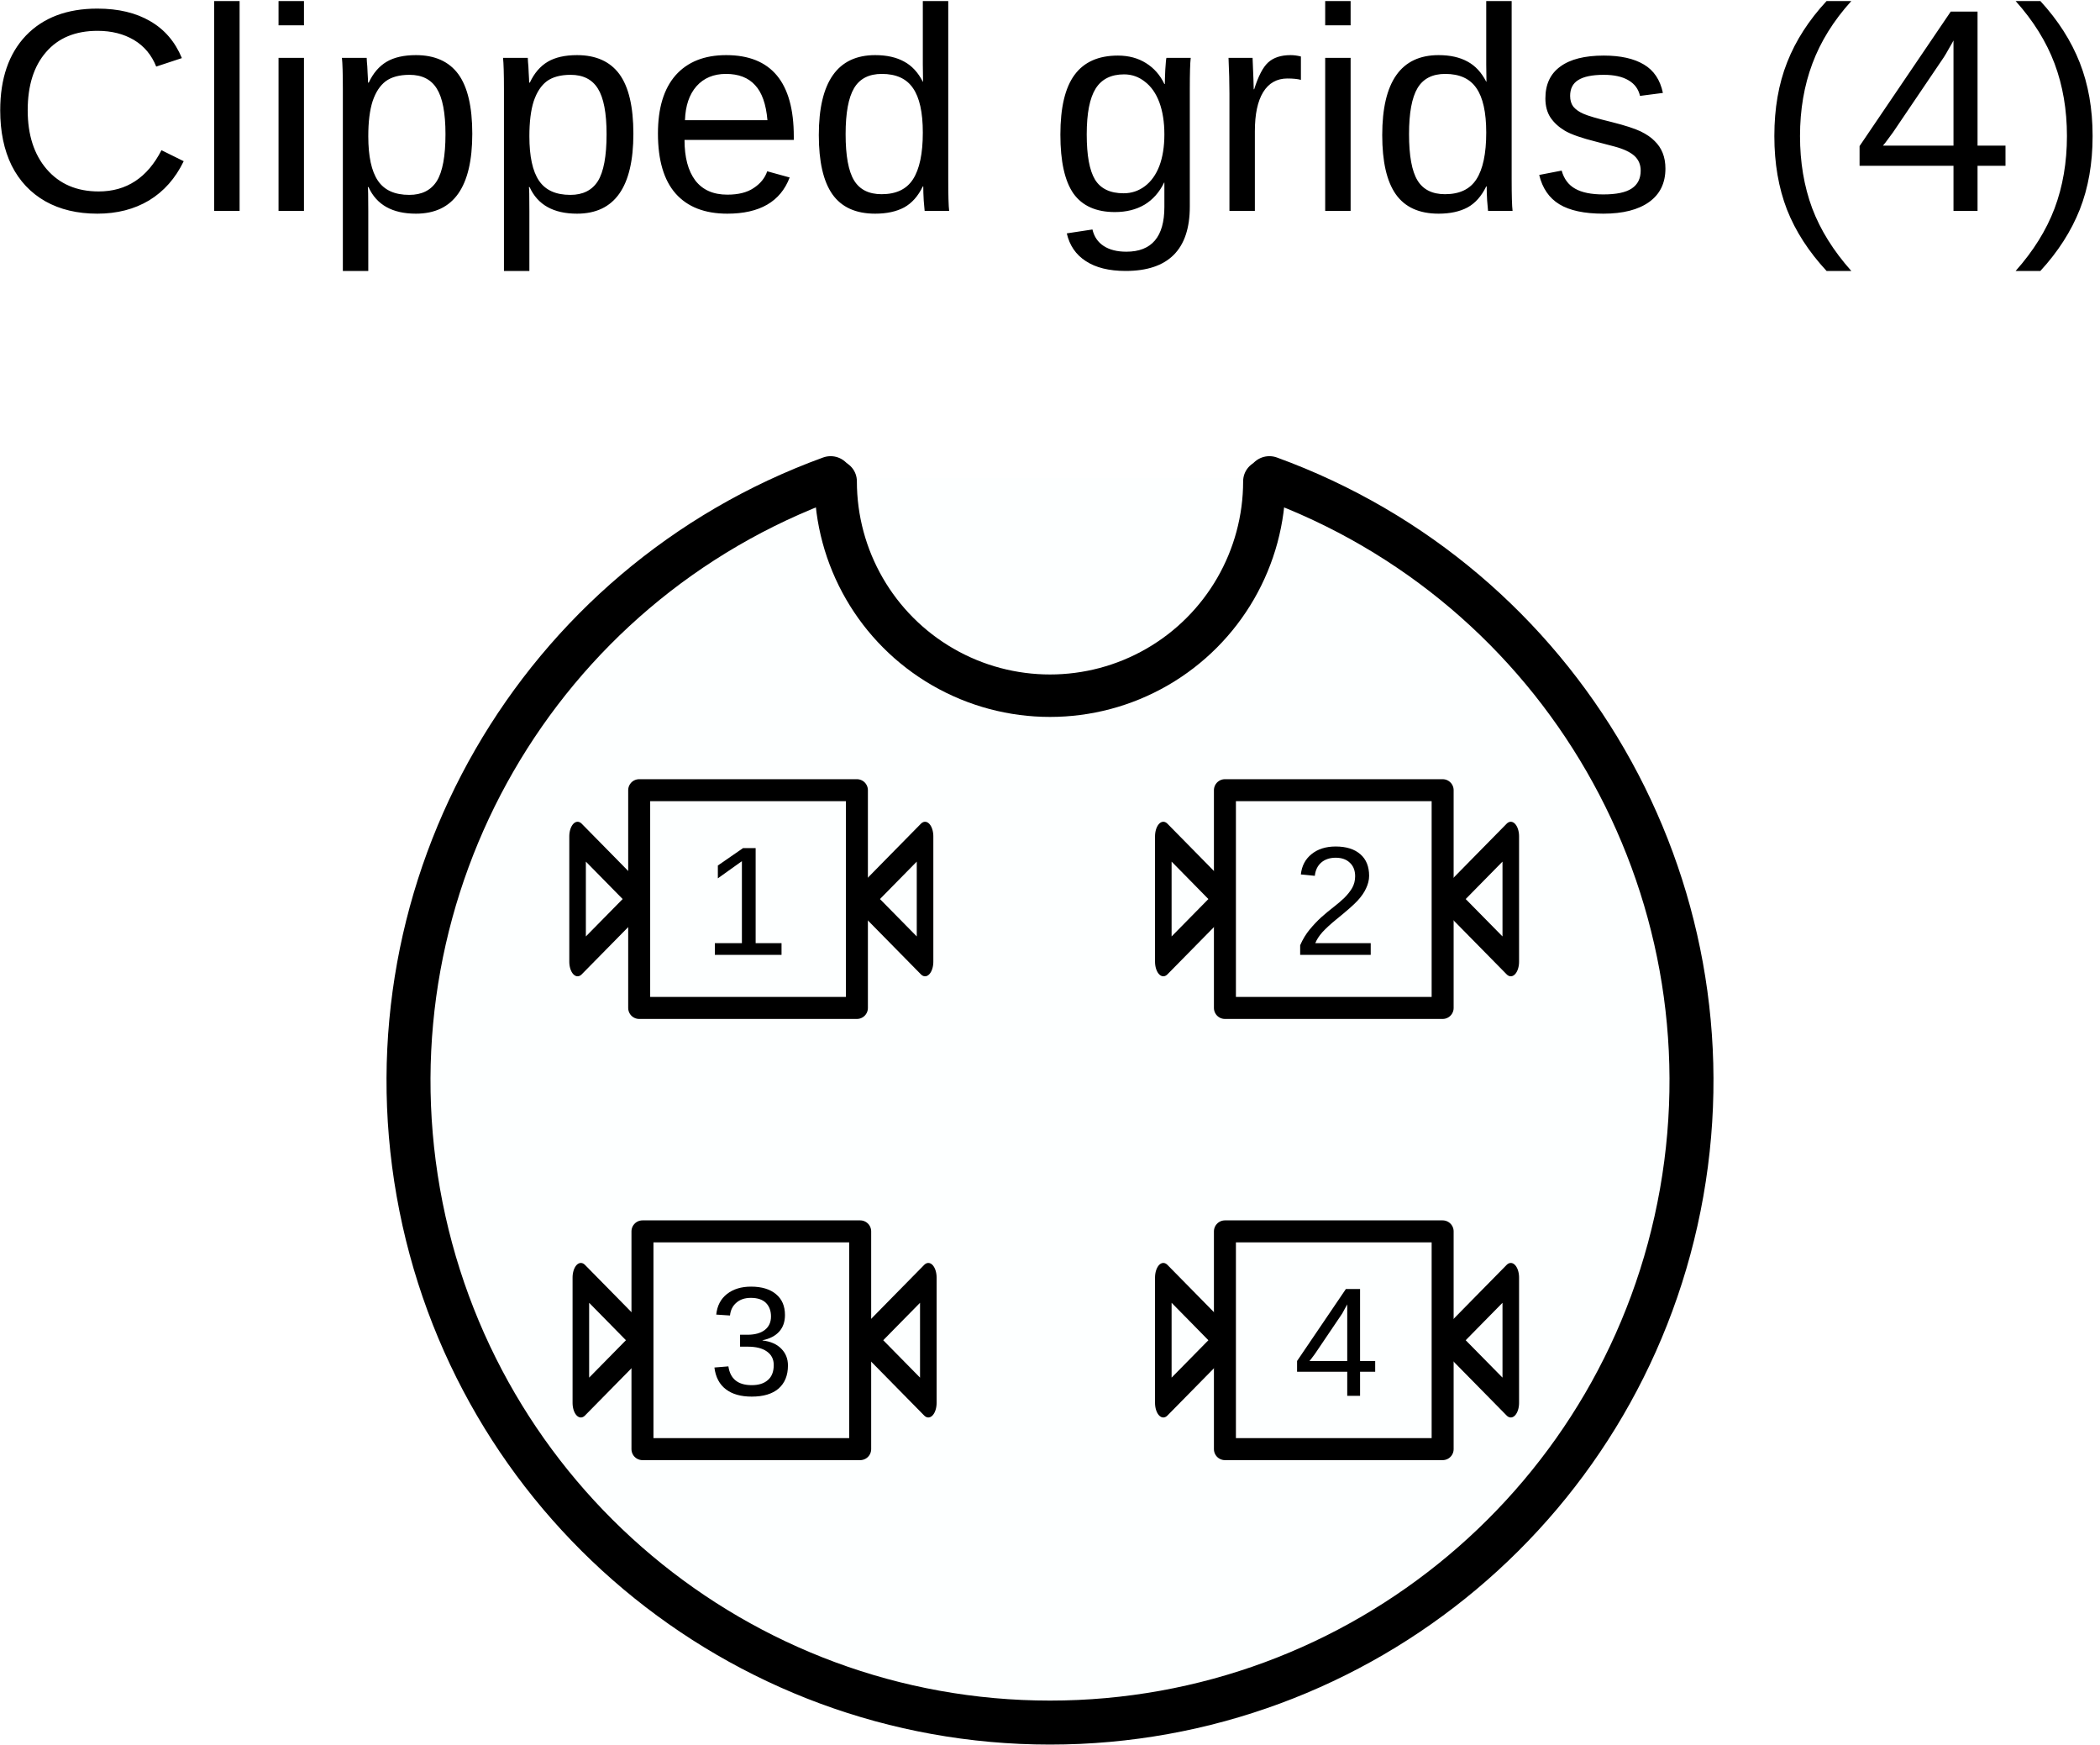
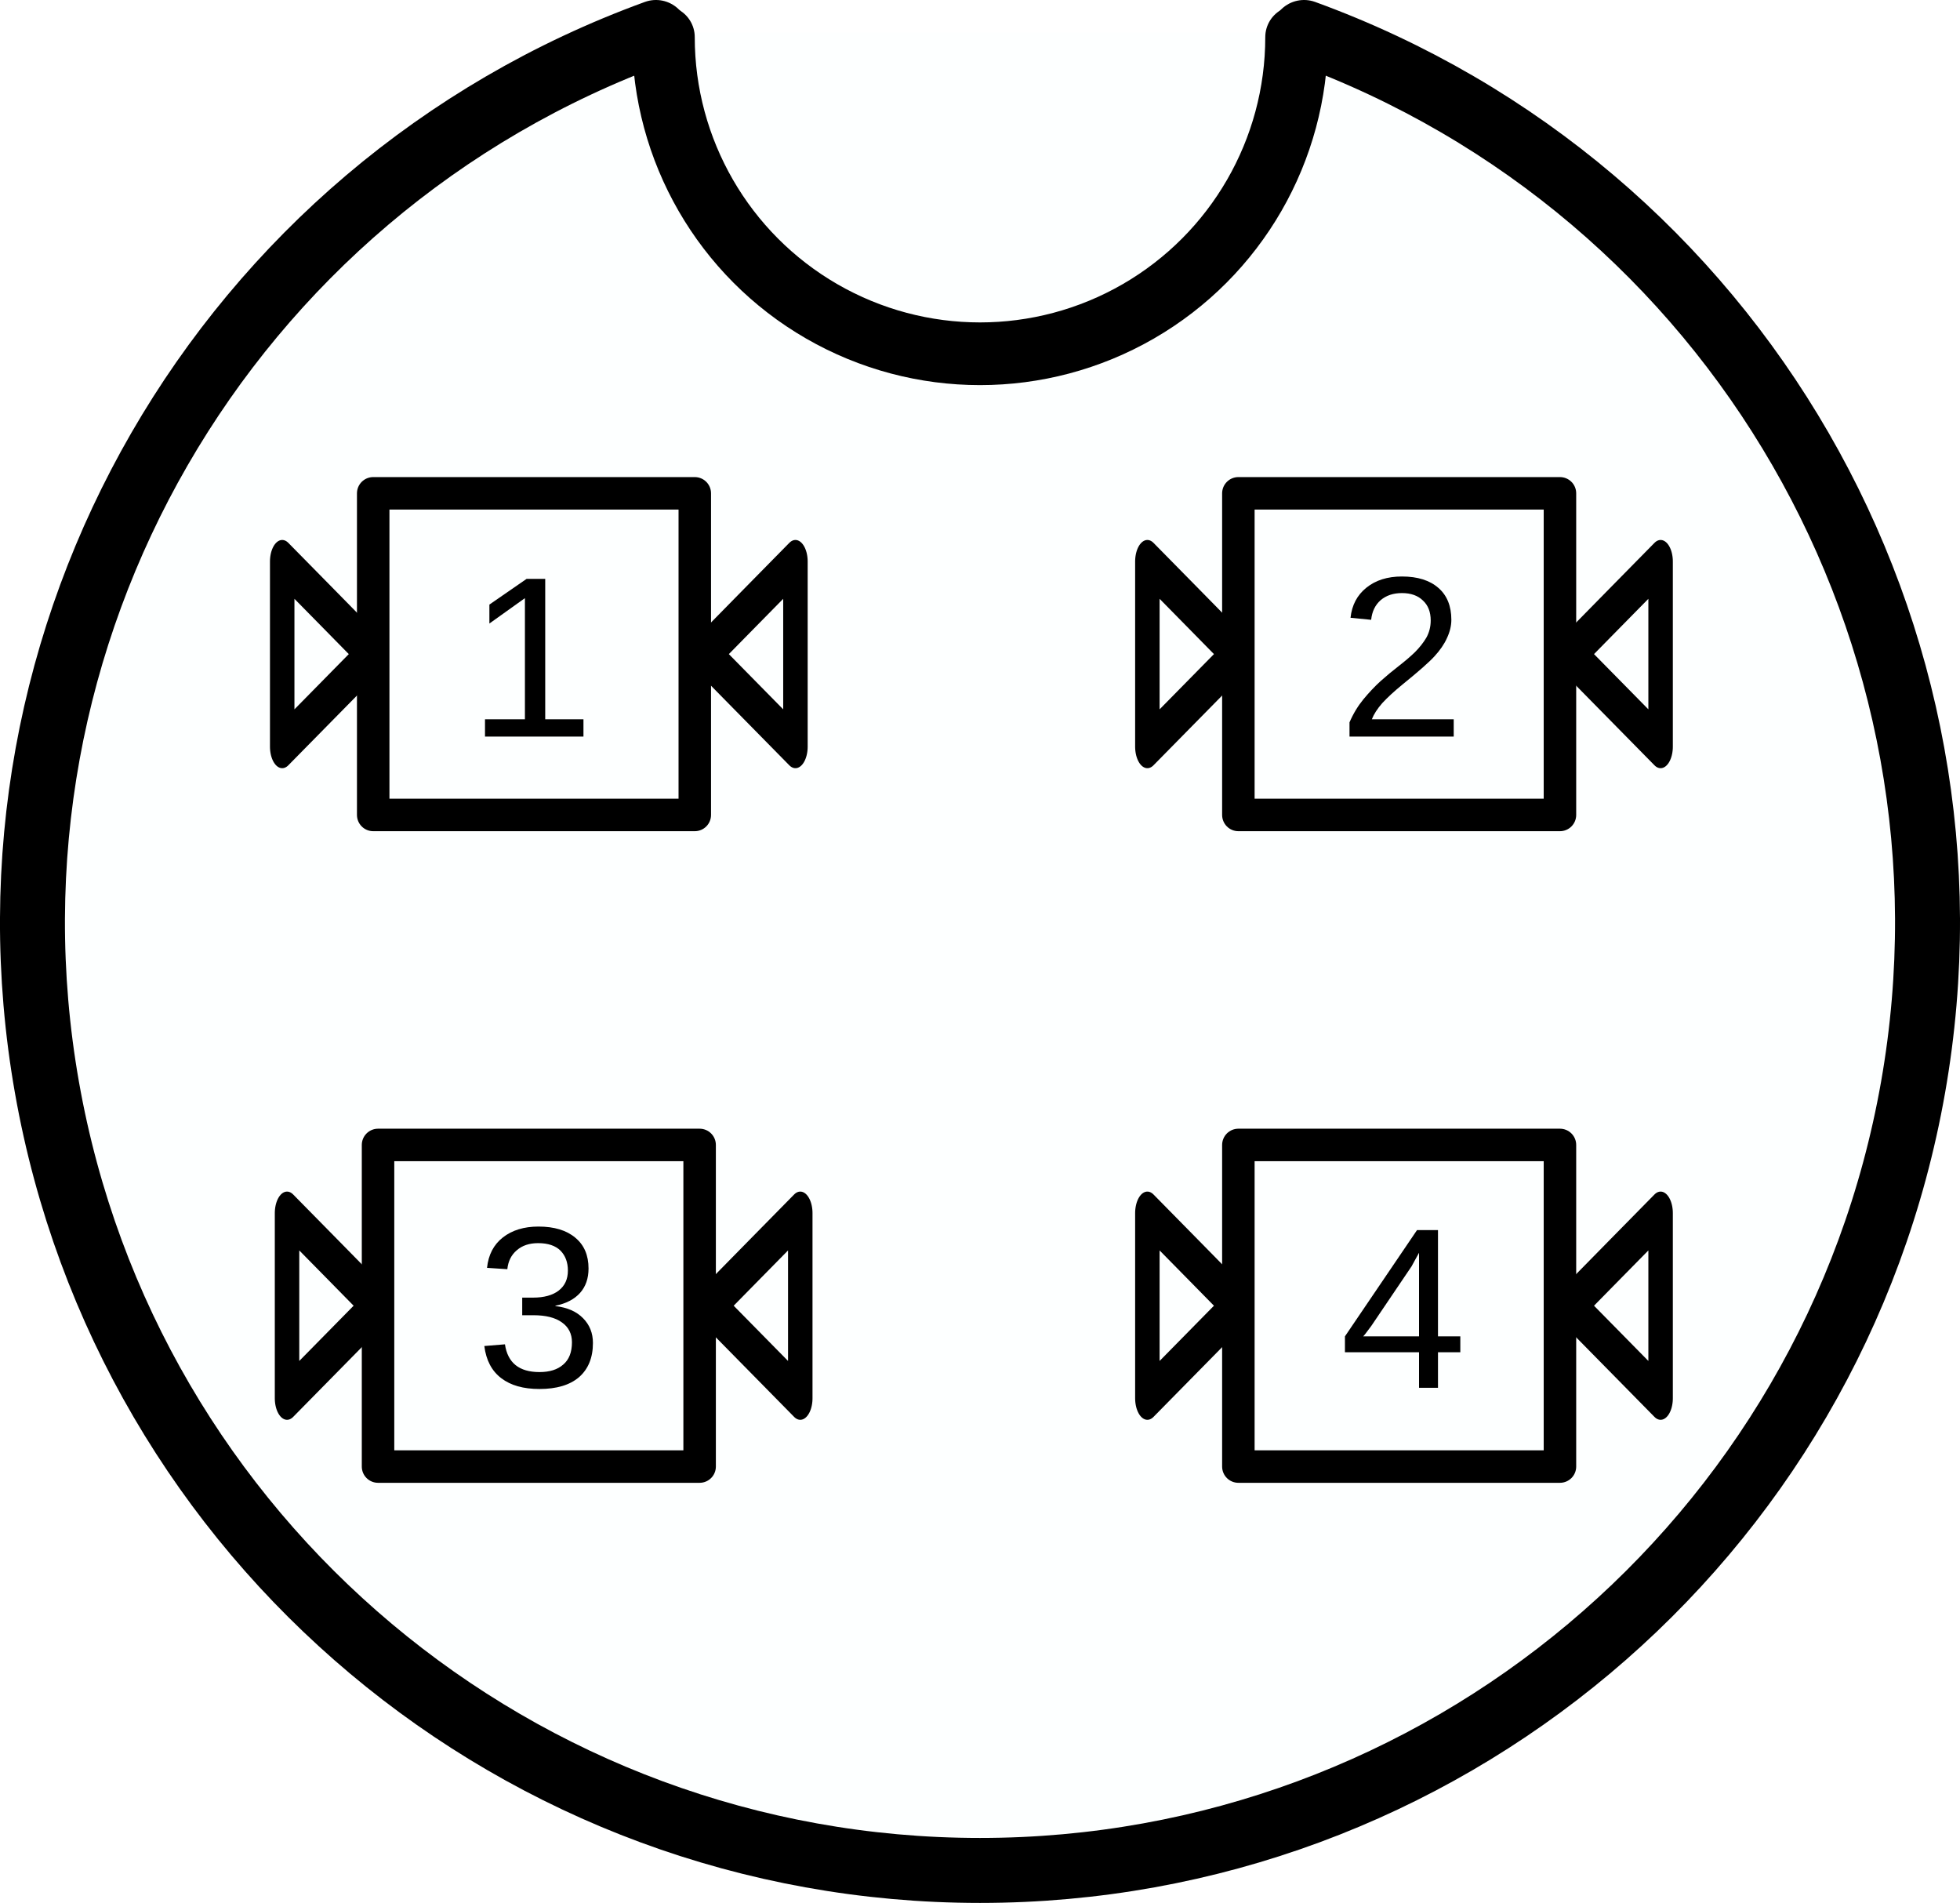
- <svg xmlns="http://www.w3.org/2000/svg" width="143.238mm" height="118.974mm" viewBox="0 0 143.238 118.974" version="1.1" id="svg20031">
+ <svg xmlns="http://www.w3.org/2000/svg" width="90.51mm" height="87.864mm" viewBox="0 0 90.51 87.864" version="1.1" id="svg20031">
  <defs id="defs20028" />
-   <g id="layer1" transform="translate(269.8717,117.3869)">
+   <g id="layer1" transform="translate(243.5076,86.2774)">
    <g id="g31469" transform="translate(-407.9745,-491.8779)">
      <g id="g31437">
        <g id="g975" transform="translate(113.7158,333.9532)">
          <path style="opacity:1;fill:#fdffff;fill-opacity:1;stroke:#000000;stroke-width:3;stroke-linecap:round;stroke-linejoin:round;stroke-miterlimit:4;stroke-dasharray:none;stroke-opacity:1;paint-order:normal" id="path971" transform="rotate(-90)" d="m -73.147,110.97 a 43.751,43.751 0 0 1 -48.71,28.123 43.751,43.751 0 0 1 -36.154,-43.087 43.751,43.751 0 0 1 36.154,-43.087 43.751,43.751 0 0 1 48.71,28.123" />
          <path style="opacity:1;fill:#fdffff;fill-opacity:1;stroke:#000000;stroke-width:2.895;stroke-linecap:round;stroke-linejoin:round;stroke-miterlimit:4;stroke-dasharray:none;stroke-opacity:1;paint-order:normal" id="path973" d="m 110.627,73.361 a 14.621,14.621 0 0 1 -7.31,12.662 14.621,14.621 0 0 1 -14.621,-1e-6 14.621,14.621 0 0 1 -7.31,-12.662" />
        </g>
        <g style="stroke-width:1.14;stroke-miterlimit:4;stroke-dasharray:none" transform="matrix(1.315923,0,0,1.315923,161.3962,358.4534)" id="g983">
          <rect style="opacity:1;fill:#fdffff;fill-opacity:1;stroke:#000000;stroke-width:1.14;stroke-linecap:round;stroke-linejoin:round;stroke-miterlimit:4;stroke-dasharray:none;stroke-opacity:1;paint-order:normal" id="rect977" width="11.285" height="11.285" x="15.43" y="53.138" />
          <path style="opacity:1;fill:#fdffff;fill-opacity:1;stroke:#000000;stroke-width:1.015;stroke-linecap:round;stroke-linejoin:round;stroke-miterlimit:4;stroke-dasharray:none;stroke-opacity:1;paint-order:normal" id="path979" transform="matrix(0.8460727,0,0,1.489275,6.708418,-67.14577)" d="m 10.31,84.555 -1.888,1.09 -1.888,1.09 2e-7,-2.181 -2e-7,-2.181 1.888,1.09 z" />
          <path transform="matrix(-0.8460727,0,0,1.489275,35.77531,-67.14577)" id="path981" style="opacity:1;fill:#fdffff;fill-opacity:1;stroke:#000000;stroke-width:1.015;stroke-linecap:round;stroke-linejoin:round;stroke-miterlimit:4;stroke-dasharray:none;stroke-opacity:1;paint-order:normal" d="m 10.31,84.555 -1.888,1.09 -1.888,1.09 2e-7,-2.181 -2e-7,-2.181 1.888,1.09 z" />
        </g>
        <g id="g991" transform="matrix(1.315923,0,0,1.315923,201.3483,358.4534)" style="stroke-width:1.14;stroke-miterlimit:4;stroke-dasharray:none">
          <rect y="53.138" x="15.43" height="11.285" width="11.285" id="rect985" style="opacity:1;fill:#fdffff;fill-opacity:1;stroke:#000000;stroke-width:1.14;stroke-linecap:round;stroke-linejoin:round;stroke-miterlimit:4;stroke-dasharray:none;stroke-opacity:1;paint-order:normal" />
          <path transform="matrix(0.8460727,0,0,1.489275,6.708418,-67.14577)" id="path987" style="opacity:1;fill:#fdffff;fill-opacity:1;stroke:#000000;stroke-width:1.015;stroke-linecap:round;stroke-linejoin:round;stroke-miterlimit:4;stroke-dasharray:none;stroke-opacity:1;paint-order:normal" d="m 10.31,84.555 -1.888,1.09 -1.888,1.09 2e-7,-2.181 -2e-7,-2.181 1.888,1.09 z" />
          <path style="opacity:1;fill:#fdffff;fill-opacity:1;stroke:#000000;stroke-width:1.015;stroke-linecap:round;stroke-linejoin:round;stroke-miterlimit:4;stroke-dasharray:none;stroke-opacity:1;paint-order:normal" id="path989" transform="matrix(-0.8460727,0,0,1.489275,35.77531,-67.14577)" d="m 10.31,84.555 -1.888,1.09 -1.888,1.09 2e-7,-2.181 -2e-7,-2.181 1.888,1.09 z" />
        </g>
        <g style="stroke-width:1.14;stroke-miterlimit:4;stroke-dasharray:none" transform="matrix(1.315923,0,0,1.315923,161.6195,388.5403)" id="g999">
          <rect style="opacity:1;fill:#fdffff;fill-opacity:1;stroke:#000000;stroke-width:1.14;stroke-linecap:round;stroke-linejoin:round;stroke-miterlimit:4;stroke-dasharray:none;stroke-opacity:1;paint-order:normal" id="rect993" width="11.285" height="11.285" x="15.43" y="53.138" />
          <path style="opacity:1;fill:#fdffff;fill-opacity:1;stroke:#000000;stroke-width:1.015;stroke-linecap:round;stroke-linejoin:round;stroke-miterlimit:4;stroke-dasharray:none;stroke-opacity:1;paint-order:normal" id="path995" transform="matrix(0.8460727,0,0,1.489275,6.708418,-67.14577)" d="m 10.31,84.555 -1.888,1.09 -1.888,1.09 2e-7,-2.181 -2e-7,-2.181 1.888,1.09 z" />
          <path transform="matrix(-0.8460727,0,0,1.489275,35.77531,-67.14577)" id="path997" style="opacity:1;fill:#fdffff;fill-opacity:1;stroke:#000000;stroke-width:1.015;stroke-linecap:round;stroke-linejoin:round;stroke-miterlimit:4;stroke-dasharray:none;stroke-opacity:1;paint-order:normal" d="m 10.31,84.555 -1.888,1.09 -1.888,1.09 2e-7,-2.181 -2e-7,-2.181 1.888,1.09 z" />
        </g>
        <g id="g1007" transform="matrix(1.315923,0,0,1.315923,201.3483,388.5403)" style="stroke-width:1.14;stroke-miterlimit:4;stroke-dasharray:none">
          <rect y="53.138" x="15.43" height="11.285" width="11.285" id="rect1001" style="opacity:1;fill:#fdffff;fill-opacity:1;stroke:#000000;stroke-width:1.14;stroke-linecap:round;stroke-linejoin:round;stroke-miterlimit:4;stroke-dasharray:none;stroke-opacity:1;paint-order:normal" />
          <path transform="matrix(0.8460727,0,0,1.489275,6.708418,-67.14577)" id="path1003" style="opacity:1;fill:#fdffff;fill-opacity:1;stroke:#000000;stroke-width:1.015;stroke-linecap:round;stroke-linejoin:round;stroke-miterlimit:4;stroke-dasharray:none;stroke-opacity:1;paint-order:normal" d="m 10.31,84.555 -1.888,1.09 -1.888,1.09 2e-7,-2.181 -2e-7,-2.181 1.888,1.09 z" />
          <path style="opacity:1;fill:#fdffff;fill-opacity:1;stroke:#000000;stroke-width:1.015;stroke-linecap:round;stroke-linejoin:round;stroke-miterlimit:4;stroke-dasharray:none;stroke-opacity:1;paint-order:normal" id="path1005" transform="matrix(-0.8460727,0,0,1.489275,35.77531,-67.14577)" d="m 10.31,84.555 -1.888,1.09 -1.888,1.09 2e-7,-2.181 -2e-7,-2.181 1.888,1.09 z" />
        </g>
        <text xml:space="preserve" style="font-style:normal;font-variant:normal;font-weight:normal;font-stretch:normal;font-size:10.583px;line-height:1.25;font-family:Arial;-inkscape-font-specification:Arial;letter-spacing:0px;word-spacing:0px;fill:#000000;fill-opacity:1;stroke:none;stroke-width:0.265" x="186.049" y="439.608" id="text1032">
          <tspan id="tspan1030" x="186.049" y="439.608" style="stroke-width:0.265">1</tspan>
        </text>
        <text id="text1052" y="469.628" x="186.424" style="font-style:normal;font-variant:normal;font-weight:normal;font-stretch:normal;font-size:10.583px;line-height:1.25;font-family:Arial;-inkscape-font-specification:Arial;letter-spacing:0px;word-spacing:0px;fill:#000000;fill-opacity:1;stroke:none;stroke-width:0.265" xml:space="preserve">
          <tspan style="stroke-width:0.265" y="469.628" x="186.424" id="tspan1050">3</tspan>
        </text>
        <text id="text1060" y="439.608" x="226.254" style="font-style:normal;font-variant:normal;font-weight:normal;font-stretch:normal;font-size:10.583px;line-height:1.25;font-family:Arial;-inkscape-font-specification:Arial;letter-spacing:0px;word-spacing:0px;fill:#000000;fill-opacity:1;stroke:none;stroke-width:0.265" xml:space="preserve">
          <tspan style="stroke-width:0.265" y="439.608" x="226.254" id="tspan1058">2</tspan>
        </text>
        <text id="text1068" y="469.679" x="226.323" style="font-style:normal;font-variant:normal;font-weight:normal;font-stretch:normal;font-size:10.583px;line-height:1.25;font-family:Arial;-inkscape-font-specification:Arial;letter-spacing:0px;word-spacing:0px;fill:#000000;fill-opacity:1;stroke:none;stroke-width:0.265" xml:space="preserve">
          <tspan style="stroke-width:0.265" y="469.679" x="226.323" id="tspan1066">4</tspan>
        </text>
      </g>
      <text xml:space="preserve" style="font-style:normal;font-variant:normal;font-weight:normal;font-stretch:normal;font-size:19.756px;line-height:1.25;font-family:Arial;-inkscape-font-specification:Arial;letter-spacing:0px;word-spacing:0px;fill:#000000;fill-opacity:1;stroke:none;stroke-width:0.265" x="137.119" y="388.874" id="text1088">
        <tspan id="tspan1086" x="137.119" y="388.874" style="stroke-width:0.265">Clipped grids (4)</tspan>
      </text>
    </g>
  </g>
</svg>
